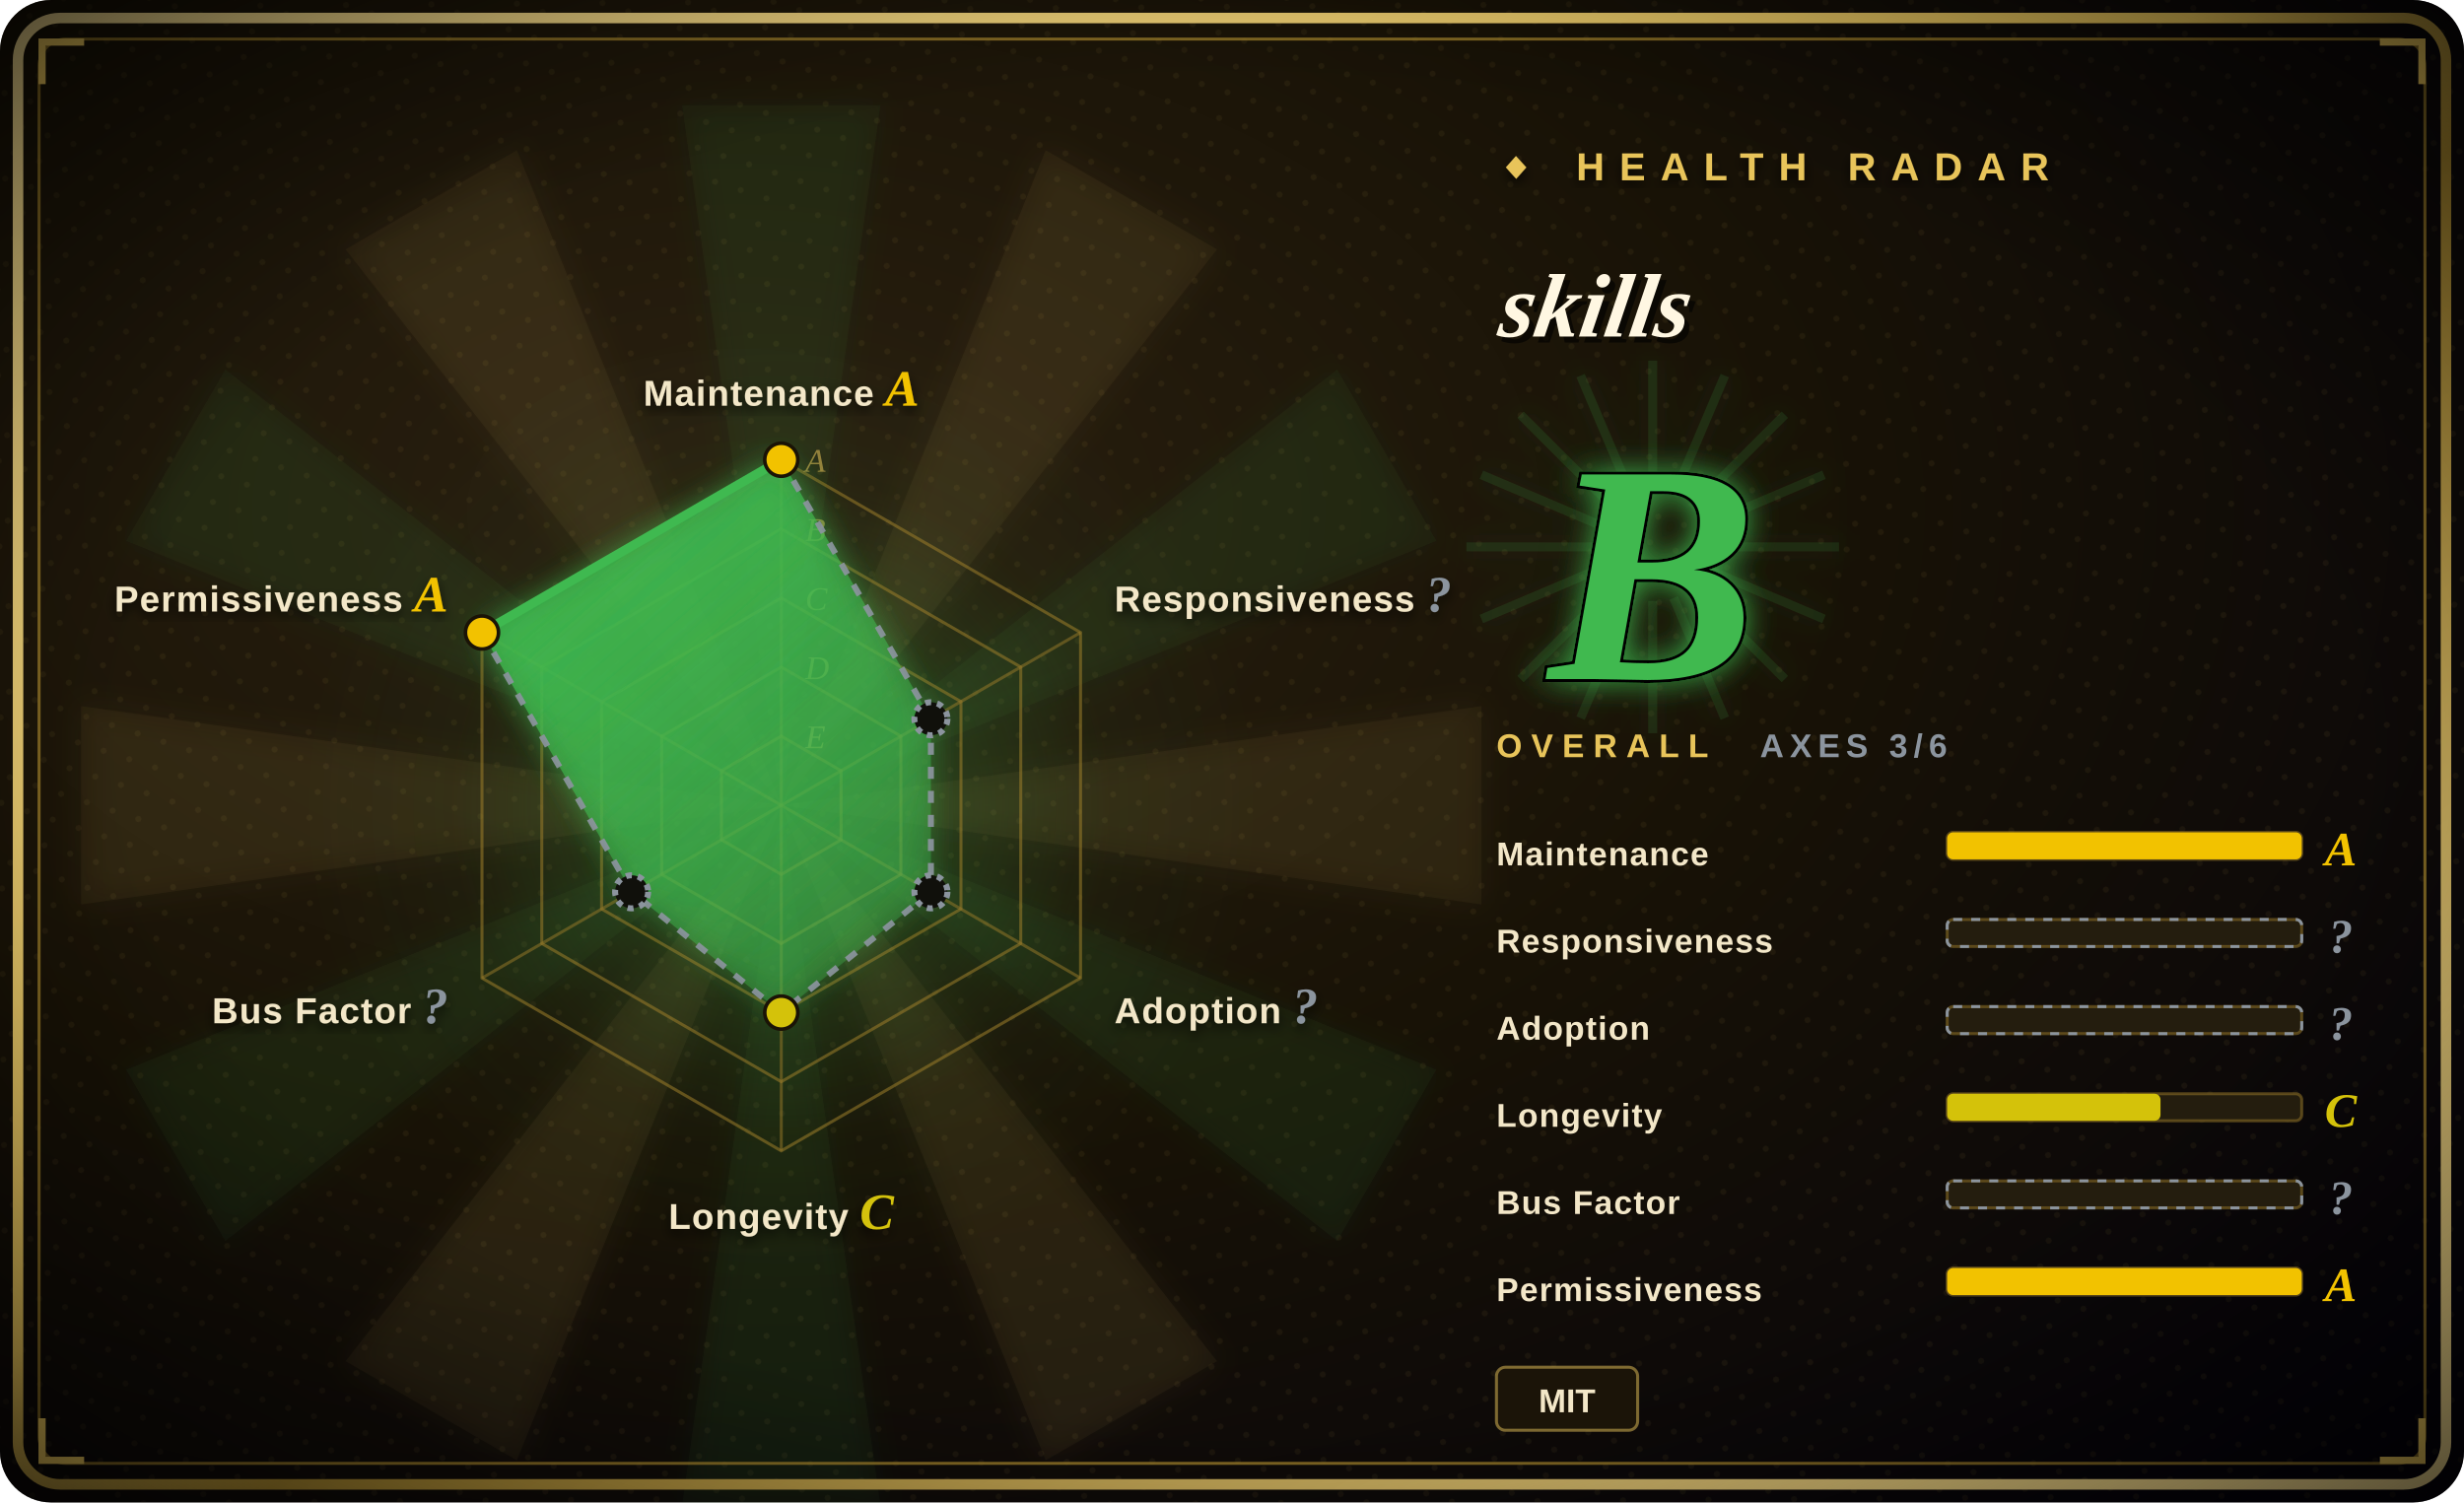
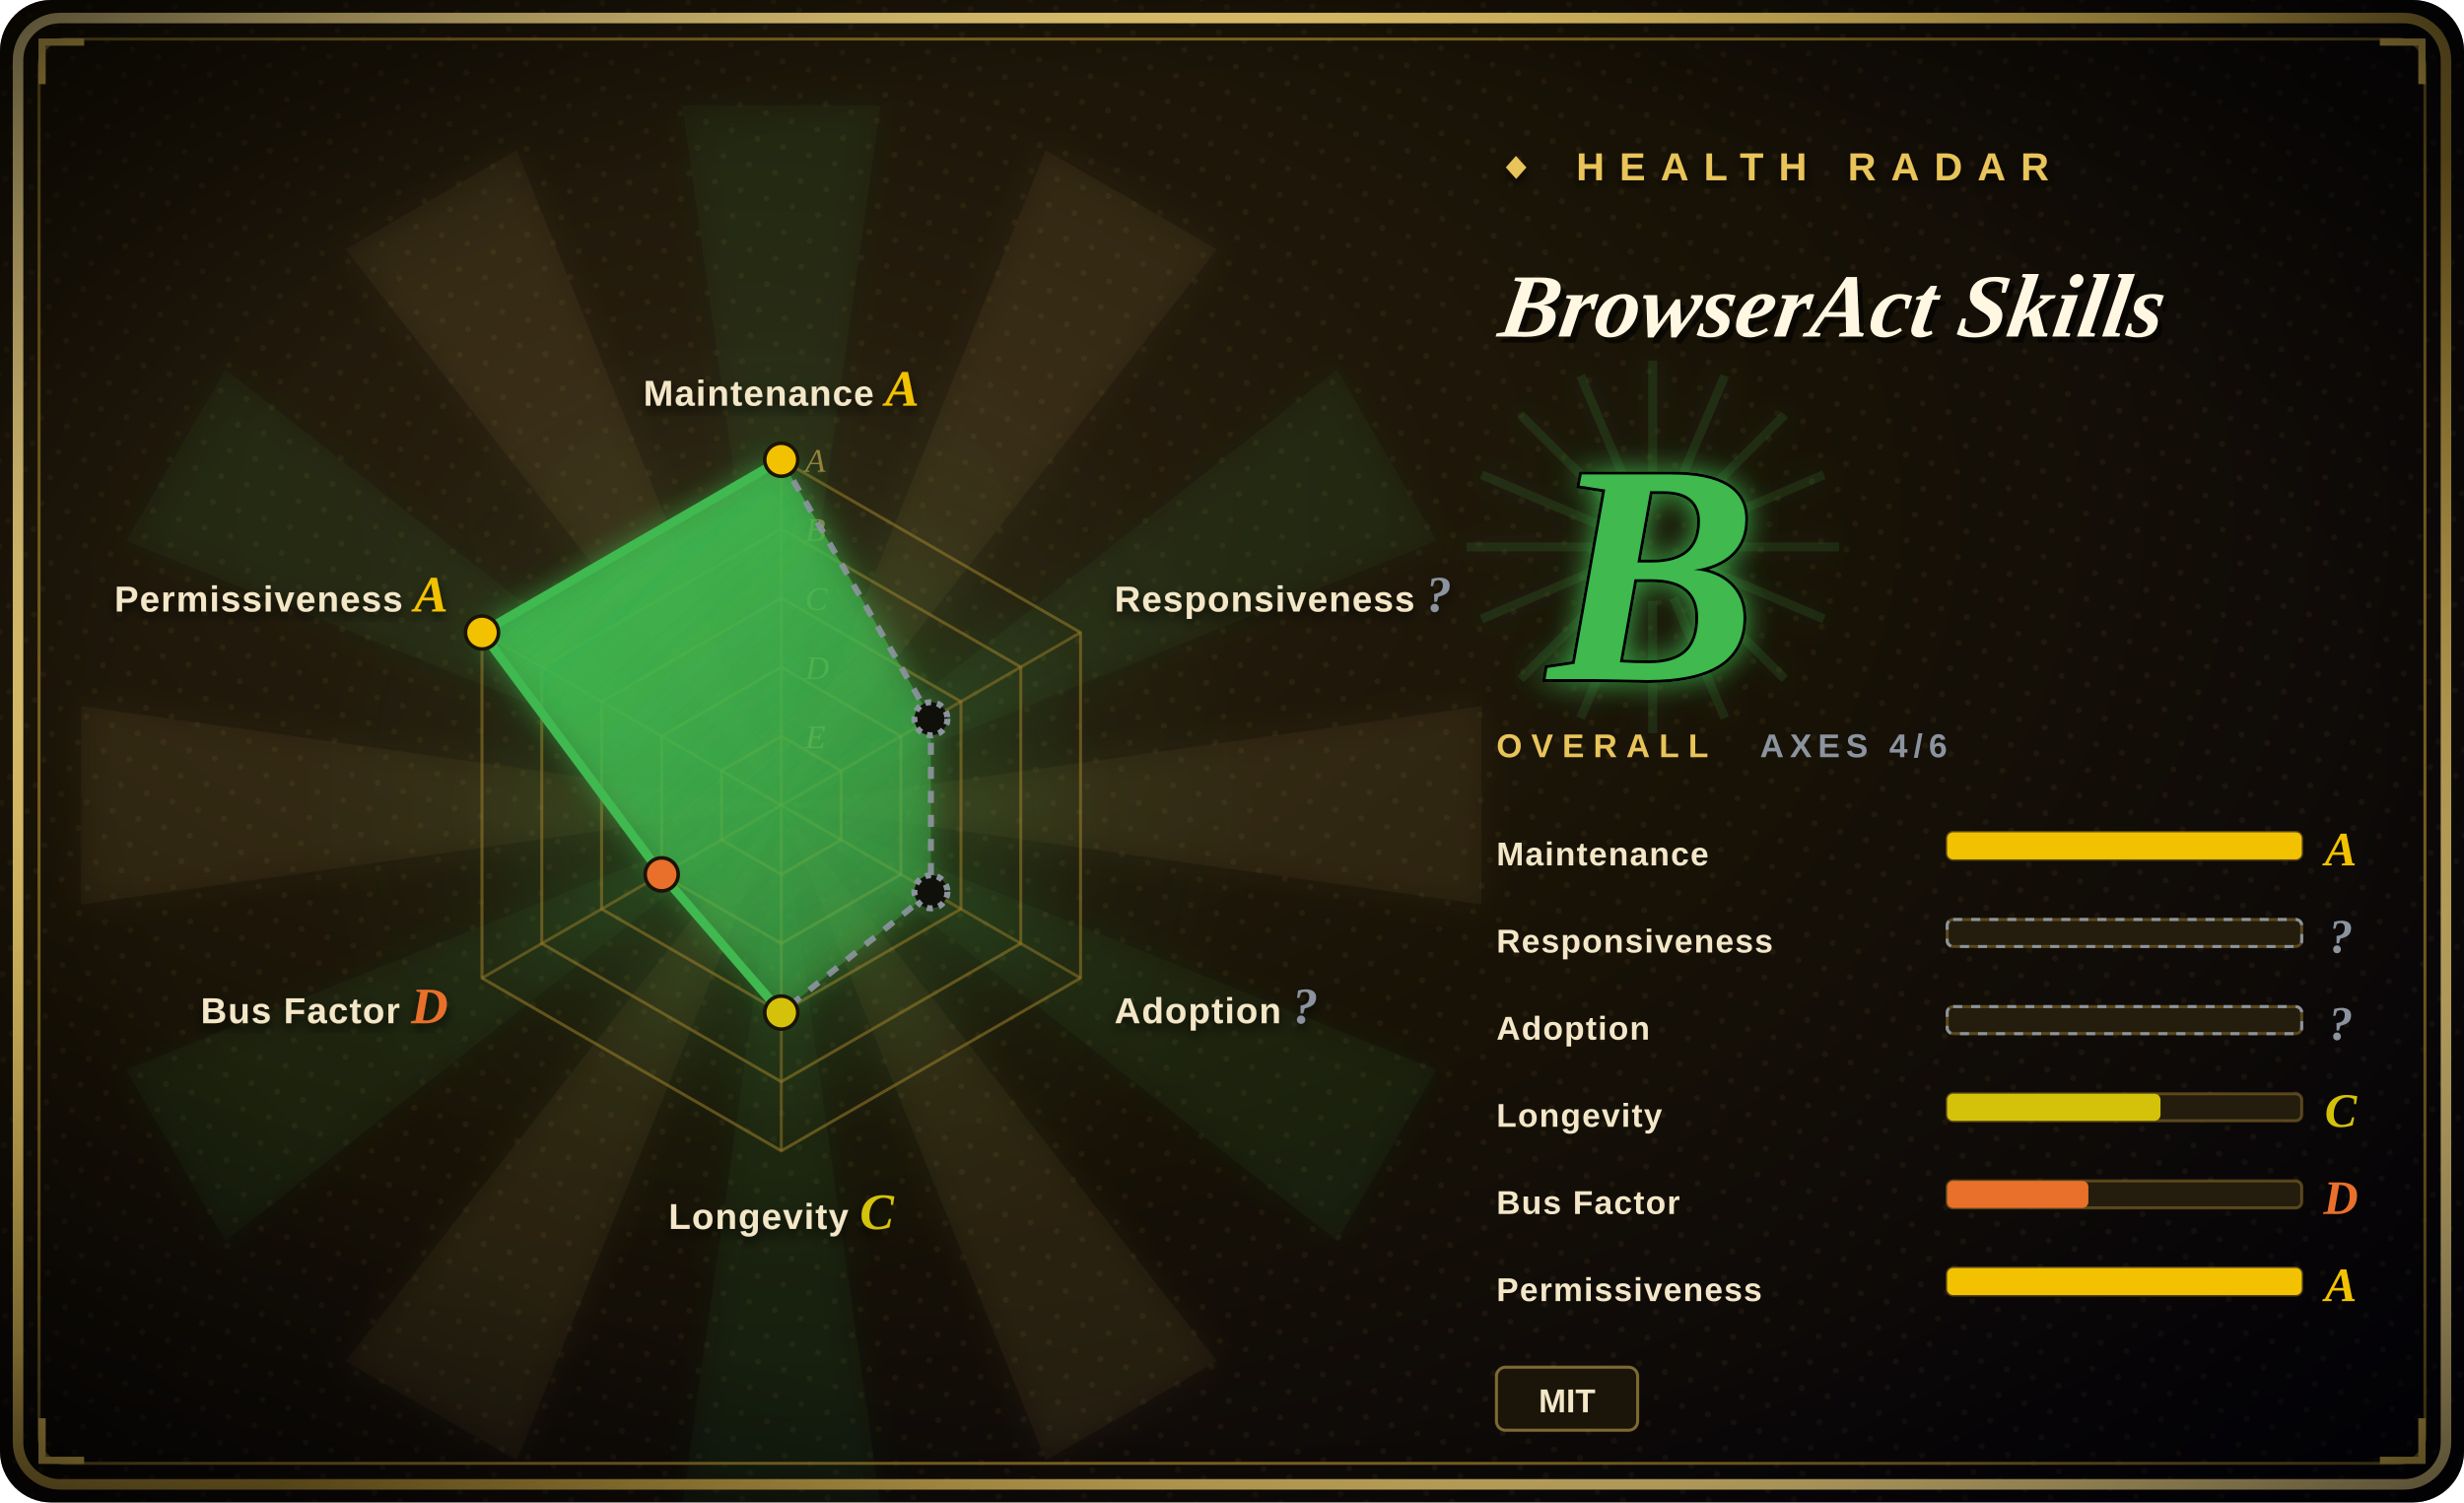
<svg xmlns="http://www.w3.org/2000/svg" width="820" height="500" viewBox="0 0 820 500">
  <defs>
    <radialGradient id="bg" cx="30%" cy="34%" r="90%">
      <stop offset="0%" stop-color="#2a2010" />
      <stop offset="48%" stop-color="#181206" />
      <stop offset="100%" stop-color="#05030a" />
    </radialGradient>
    <radialGradient id="vig" cx="50%" cy="50%" r="72%">
      <stop offset="62%" stop-color="#000000" stop-opacity="0" />
      <stop offset="100%" stop-color="#000000" stop-opacity="0.72" />
    </radialGradient>
    <linearGradient id="frame" x1="0" y1="0" x2="1" y2="1">
      <stop offset="0%" stop-color="#f6dd92" />
      <stop offset="45%" stop-color="#E8C45A" />
      <stop offset="55%" stop-color="#9c7d2a" />
      <stop offset="100%" stop-color="#f6dd92" />
    </linearGradient>
    <linearGradient id="poly" x1="0" y1="0" x2="0.7" y2="1">
      <stop offset="0%" stop-color="#3FB950" stop-opacity="0.92" />
      <stop offset="100%" stop-color="#3FB950" stop-opacity="0.34" />
    </linearGradient>
    <radialGradient id="halo" cx="50%" cy="50%" r="50%">
      <stop offset="0%" stop-color="#3FB950" stop-opacity="0.34" />
      <stop offset="68%" stop-color="#3FB950" stop-opacity="0.04" />
      <stop offset="100%" stop-color="#3FB950" stop-opacity="0" />
    </radialGradient>
    <filter id="glow" x="-60%" y="-60%" width="220%" height="220%">
      <feGaussianBlur stdDeviation="5" result="b" />
      <feMerge>
        <feMergeNode in="b" />
        <feMergeNode in="SourceGraphic" />
      </feMerge>
    </filter>
    <filter id="soft" x="-30%" y="-30%" width="160%" height="160%">
      <feDropShadow dx="0" dy="2" stdDeviation="2" flood-color="#000" flood-opacity="0.7" />
    </filter>
    <pattern id="halftone" width="9" height="9" patternUnits="userSpaceOnUse" patternTransform="rotate(18)">
      <circle cx="2" cy="2" r="1" fill="#E8C45A" fill-opacity="0.06" />
    </pattern>
  </defs>
  <rect width="820" height="500" rx="17" fill="url(#bg)" />
  <rect width="820" height="500" rx="17" fill="url(#halftone)" />
  <g opacity="0.5" filter="url(#glow)">
    <path d="M260,268 L493,235 L493,301 Z" fill="#E8C45A" fill-opacity="0.10" />
    <path d="M260,268 L478,356 L445,413 Z" fill="#3FB950" fill-opacity="0.10" />
    <path d="M260,268 L405,453 L348,486 Z" fill="#E8C45A" fill-opacity="0.10" />
    <path d="M260,268 L293,501 L227,501 Z" fill="#3FB950" fill-opacity="0.10" />
    <path d="M260,268 L172,486 L115,453 Z" fill="#E8C45A" fill-opacity="0.10" />
    <path d="M260,268 L75,413 L42,356 Z" fill="#3FB950" fill-opacity="0.10" />
    <path d="M260,268 L27,301 L27,235 Z" fill="#E8C45A" fill-opacity="0.10" />
    <path d="M260,268 L42,180 L75,123 Z" fill="#3FB950" fill-opacity="0.10" />
    <path d="M260,268 L115,83 L172,50 Z" fill="#E8C45A" fill-opacity="0.10" />
    <path d="M260,268 L227,35 L293,35 Z" fill="#3FB950" fill-opacity="0.10" />
    <path d="M260,268 L348,50 L405,83 Z" fill="#E8C45A" fill-opacity="0.10" />
    <path d="M260,268 L445,123 L478,180 Z" fill="#3FB950" fill-opacity="0.10" />
  </g>
  <circle cx="260" cy="268" r="161" fill="url(#halo)" />
  <rect x="6" y="6" width="808" height="488" rx="14" fill="none" stroke="url(#frame)" stroke-width="3.5" />
  <rect x="13" y="13" width="794" height="474" rx="9" fill="none" stroke="#9c7d2a" stroke-width="1" stroke-opacity="0.8" />
  <path d="M14,28 L14,14 L28,14" fill="none" stroke="#E8C45A" stroke-width="2.4" />
  <path d="M806,28 L806,14 L792,14" fill="none" stroke="#E8C45A" stroke-width="2.4" />
  <path d="M14,472 L14,486 L28,486" fill="none" stroke="#E8C45A" stroke-width="2.4" />
  <path d="M806,472 L806,486 L792,486" fill="none" stroke="#E8C45A" stroke-width="2.4" />
  <rect width="820" height="500" rx="17" fill="url(#vig)" />
  <polygon points="260.0,153.0 359.6,210.5 359.6,325.5 260.0,383.0 160.4,325.5 160.4,210.5" fill="none" stroke="#9c7d2a" stroke-opacity="0.55" stroke-width="1" />
  <polygon points="260.0,176.0 339.7,222.0 339.7,314.0 260.0,360.0 180.3,314.0 180.3,222.0" fill="none" stroke="#9c7d2a" stroke-opacity="0.55" stroke-width="1" />
  <polygon points="260.0,199.0 319.8,233.5 319.8,302.5 260.0,337.0 200.2,302.5 200.2,233.5" fill="none" stroke="#9c7d2a" stroke-opacity="0.55" stroke-width="1" />
  <polygon points="260.0,222.0 299.8,245.0 299.8,291.0 260.0,314.0 220.2,291.0 220.2,245.0" fill="none" stroke="#9c7d2a" stroke-opacity="0.55" stroke-width="1" />
  <polygon points="260.0,245.0 279.9,256.5 279.9,279.5 260.0,291.0 240.1,279.5 240.1,256.5" fill="none" stroke="#9c7d2a" stroke-opacity="0.55" stroke-width="1" />
  <line x1="260" y1="268" x2="260.0" y2="153.0" stroke="#9c7d2a" stroke-opacity="0.5" stroke-width="1" />
  <line x1="260" y1="268" x2="359.6" y2="210.5" stroke="#9c7d2a" stroke-opacity="0.5" stroke-width="1" />
  <line x1="260" y1="268" x2="359.6" y2="325.5" stroke="#9c7d2a" stroke-opacity="0.5" stroke-width="1" />
  <line x1="260" y1="268" x2="260.0" y2="383.0" stroke="#9c7d2a" stroke-opacity="0.5" stroke-width="1" />
  <line x1="260" y1="268" x2="160.4" y2="325.5" stroke="#9c7d2a" stroke-opacity="0.5" stroke-width="1" />
  <line x1="260" y1="268" x2="160.4" y2="210.5" stroke="#9c7d2a" stroke-opacity="0.5" stroke-width="1" />
  <text x="268" y="157.0" font-size="11" font-style="italic" fill="#E8C45A" fill-opacity="0.55" font-family="'Georgia','Times New Roman',serif">A</text>
  <text x="268" y="180.0" font-size="11" font-style="italic" fill="#E8C45A" fill-opacity="0.55" font-family="'Georgia','Times New Roman',serif">B</text>
  <text x="268" y="203.0" font-size="11" font-style="italic" fill="#E8C45A" fill-opacity="0.55" font-family="'Georgia','Times New Roman',serif">C</text>
  <text x="268" y="226.0" font-size="11" font-style="italic" fill="#E8C45A" fill-opacity="0.55" font-family="'Georgia','Times New Roman',serif">D</text>
  <text x="268" y="249.0" font-size="11" font-style="italic" fill="#E8C45A" fill-opacity="0.55" font-family="'Georgia','Times New Roman',serif">E</text>
-   <polygon points="260.0,153.0 309.8,239.2 309.8,296.8 260.0,337.0 210.2,296.8 160.4,210.5" fill="url(#poly)" filter="url(#glow)" />
+   <polygon points="260.0,153.0 309.8,239.2 309.8,296.8 260.0,337.0 220.2,291.0 160.4,210.5" fill="url(#poly)" filter="url(#glow)" />
  <line x1="260.0" y1="153.0" x2="309.8" y2="239.2" stroke="#8B949E" stroke-width="2" stroke-dasharray="4 4" stroke-opacity="0.92" />
  <line x1="309.8" y1="239.2" x2="309.8" y2="296.8" stroke="#8B949E" stroke-width="2" stroke-dasharray="4 4" stroke-opacity="0.92" />
  <line x1="309.8" y1="296.8" x2="260.0" y2="337.0" stroke="#8B949E" stroke-width="2" stroke-dasharray="4 4" stroke-opacity="0.92" />
-   <line x1="260.0" y1="337.0" x2="210.2" y2="296.8" stroke="#8B949E" stroke-width="2" stroke-dasharray="4 4" stroke-opacity="0.92" />
-   <line x1="210.2" y1="296.8" x2="160.4" y2="210.5" stroke="#8B949E" stroke-width="2" stroke-dasharray="4 4" stroke-opacity="0.92" />
+   <line x1="260.0" y1="337.0" x2="220.2" y2="291.0" stroke="#3FB950" stroke-width="3" />
+   <line x1="220.2" y1="291.0" x2="160.4" y2="210.5" stroke="#3FB950" stroke-width="3" />
  <line x1="160.4" y1="210.5" x2="260.0" y2="153.0" stroke="#3FB950" stroke-width="3" />
  <circle cx="260.0" cy="153.0" r="5.5" fill="#F2C200" stroke="#1a1306" stroke-width="1.2" />
  <circle cx="309.8" cy="239.2" r="5.5" fill="#10100b" stroke="#8B949E" stroke-width="2" stroke-dasharray="2 2" />
  <circle cx="309.8" cy="296.8" r="5.5" fill="#10100b" stroke="#8B949E" stroke-width="2" stroke-dasharray="2 2" />
  <circle cx="260.0" cy="337.0" r="5.5" fill="#D4C20A" stroke="#1a1306" stroke-width="1.2" />
-   <circle cx="210.2" cy="296.8" r="5.5" fill="#10100b" stroke="#8B949E" stroke-width="2" stroke-dasharray="2 2" />
+   <circle cx="220.2" cy="291.0" r="5.5" fill="#E8702A" stroke="#1a1306" stroke-width="1.2" />
  <circle cx="160.4" cy="210.5" r="5.5" fill="#F2C200" stroke="#1a1306" stroke-width="1.2" />
  <text x="260.0" y="135.0" font-size="12" font-weight="900" fill="#f3e7c8" text-anchor="middle" font-family="'Arial Black','Helvetica Neue',Arial,sans-serif" letter-spacing="0.4" filter="url(#soft)">Maintenance <tspan fill="#F2C200" font-family="'Georgia','Times New Roman',serif" font-style="italic" font-size="17">A</tspan>
  </text>
  <text x="370.9" y="203.5" font-size="12" font-weight="900" fill="#f3e7c8" text-anchor="start" font-family="'Arial Black','Helvetica Neue',Arial,sans-serif" letter-spacing="0.4" filter="url(#soft)">Responsiveness <tspan fill="#8B949E" font-family="'Georgia','Times New Roman',serif" font-style="italic" font-size="17">?</tspan>
  </text>
  <text x="370.9" y="340.5" font-size="12" font-weight="900" fill="#f3e7c8" text-anchor="start" font-family="'Arial Black','Helvetica Neue',Arial,sans-serif" letter-spacing="0.4" filter="url(#soft)">Adoption <tspan fill="#8B949E" font-family="'Georgia','Times New Roman',serif" font-style="italic" font-size="17">?</tspan>
  </text>
  <text x="260.0" y="409.0" font-size="12" font-weight="900" fill="#f3e7c8" text-anchor="middle" font-family="'Arial Black','Helvetica Neue',Arial,sans-serif" letter-spacing="0.4" filter="url(#soft)">Longevity <tspan fill="#D4C20A" font-family="'Georgia','Times New Roman',serif" font-style="italic" font-size="17">C</tspan>
  </text>
-   <text x="149.1" y="340.5" font-size="12" font-weight="900" fill="#f3e7c8" text-anchor="end" font-family="'Arial Black','Helvetica Neue',Arial,sans-serif" letter-spacing="0.4" filter="url(#soft)">Bus Factor <tspan fill="#8B949E" font-family="'Georgia','Times New Roman',serif" font-style="italic" font-size="17">?</tspan>
+   <text x="149.1" y="340.5" font-size="12" font-weight="900" fill="#f3e7c8" text-anchor="end" font-family="'Arial Black','Helvetica Neue',Arial,sans-serif" letter-spacing="0.4" filter="url(#soft)">Bus Factor <tspan fill="#E8702A" font-family="'Georgia','Times New Roman',serif" font-style="italic" font-size="17">D</tspan>
  </text>
  <text x="149.1" y="203.5" font-size="12" font-weight="900" fill="#f3e7c8" text-anchor="end" font-family="'Arial Black','Helvetica Neue',Arial,sans-serif" letter-spacing="0.4" filter="url(#soft)">Permissiveness <tspan fill="#F2C200" font-family="'Georgia','Times New Roman',serif" font-style="italic" font-size="17">A</tspan>
  </text>
  <text x="498" y="60" font-size="13" letter-spacing="5" fill="#E8C45A" font-weight="900" font-family="'Arial Black','Helvetica Neue',Arial,sans-serif" filter="url(#soft)">◆ HEALTH RADAR</text>
  <g transform="translate(498,112) skewX(-9)">
-     <text x="2" y="2" font-size="30" font-weight="900" font-style="italic" fill="#000" fill-opacity="0.6" font-family="'Georgia','Times New Roman',serif">skills</text>
-     <text x="0" y="0" font-size="30" font-weight="900" font-style="italic" fill="#fff7e2" font-family="'Georgia','Times New Roman',serif">skills</text>
+     <text x="2" y="2" font-size="30" font-weight="900" font-style="italic" fill="#000" fill-opacity="0.6" font-family="'Georgia','Times New Roman',serif">BrowserAct Skills</text>
+     <text x="0" y="0" font-size="30" font-weight="900" font-style="italic" fill="#fff7e2" font-family="'Georgia','Times New Roman',serif">BrowserAct Skills</text>
  </g>
  <line x1="498" y1="124" x2="648" y2="124" stroke="url(#frame)" stroke-width="2" />
  <g opacity="0.85" filter="url(#glow)">
    <line x1="568" y1="182" x2="612" y2="182" stroke="#3FB950" stroke-opacity="0.16" stroke-width="3" />
    <line x1="567" y1="189" x2="607" y2="206" stroke="#3FB950" stroke-opacity="0.16" stroke-width="3" />
    <line x1="563" y1="195" x2="594" y2="226" stroke="#3FB950" stroke-opacity="0.16" stroke-width="3" />
    <line x1="557" y1="199" x2="574" y2="239" stroke="#3FB950" stroke-opacity="0.16" stroke-width="3" />
    <line x1="550" y1="200" x2="550" y2="244" stroke="#3FB950" stroke-opacity="0.16" stroke-width="3" />
    <line x1="543" y1="199" x2="526" y2="239" stroke="#3FB950" stroke-opacity="0.16" stroke-width="3" />
    <line x1="537" y1="195" x2="506" y2="226" stroke="#3FB950" stroke-opacity="0.16" stroke-width="3" />
    <line x1="533" y1="189" x2="493" y2="206" stroke="#3FB950" stroke-opacity="0.16" stroke-width="3" />
    <line x1="532" y1="182" x2="488" y2="182" stroke="#3FB950" stroke-opacity="0.16" stroke-width="3" />
    <line x1="533" y1="175" x2="493" y2="158" stroke="#3FB950" stroke-opacity="0.16" stroke-width="3" />
    <line x1="537" y1="169" x2="506" y2="138" stroke="#3FB950" stroke-opacity="0.16" stroke-width="3" />
    <line x1="543" y1="165" x2="526" y2="125" stroke="#3FB950" stroke-opacity="0.16" stroke-width="3" />
    <line x1="550" y1="164" x2="550" y2="120" stroke="#3FB950" stroke-opacity="0.16" stroke-width="3" />
    <line x1="557" y1="165" x2="574" y2="125" stroke="#3FB950" stroke-opacity="0.16" stroke-width="3" />
    <line x1="563" y1="169" x2="594" y2="138" stroke="#3FB950" stroke-opacity="0.16" stroke-width="3" />
    <line x1="567" y1="175" x2="607" y2="158" stroke="#3FB950" stroke-opacity="0.16" stroke-width="3" />
  </g>
  <text x="550" y="226" font-size="104" font-weight="900" font-style="italic" text-anchor="middle" fill="#3FB950" stroke="#000" stroke-width="2" paint-order="stroke" font-family="'Georgia','Times New Roman',serif" filter="url(#glow)">B</text>
  <text x="498" y="252" font-size="11" letter-spacing="3" fill="#E8C45A" font-family="'Arial Black','Helvetica Neue',Arial,sans-serif" font-weight="900">OVERALL</text>
-   <text x="648" y="252" font-size="11" letter-spacing="2" fill="#8B949E" font-family="'Arial Black','Helvetica Neue',Arial,sans-serif" font-weight="900" text-anchor="end">AXES 3/6</text>
+   <text x="648" y="252" font-size="11" letter-spacing="2" fill="#8B949E" font-family="'Arial Black','Helvetica Neue',Arial,sans-serif" font-weight="900" text-anchor="end">AXES 4/6</text>
  <text x="498" y="288" font-size="11" font-weight="900" fill="#f3e7c8" font-family="'Arial Black','Helvetica Neue',Arial,sans-serif" letter-spacing="0.4">Maintenance</text>
  <rect x="648" y="277" width="118" height="9" rx="2" fill="#241d0e" stroke="#9c7d2a" stroke-opacity="0.5" />
  <rect x="648" y="277" width="118" height="9" rx="2" fill="#F2C200" />
  <text x="779" y="288" font-size="16" font-weight="900" font-style="italic" fill="#F2C200" font-family="'Georgia','Times New Roman',serif" text-anchor="middle">A</text>
  <text x="498" y="317" font-size="11" font-weight="900" fill="#f3e7c8" font-family="'Arial Black','Helvetica Neue',Arial,sans-serif" letter-spacing="0.4">Responsiveness</text>
  <rect x="648" y="306" width="118" height="9" rx="2" fill="#241d0e" stroke="#9c7d2a" stroke-opacity="0.5" />
  <rect x="648" y="306" width="118" height="9" rx="2" fill="none" stroke="#8B949E" stroke-dasharray="3 3" />
  <text x="779" y="317" font-size="16" font-weight="900" font-style="italic" fill="#8B949E" font-family="'Georgia','Times New Roman',serif" text-anchor="middle">?</text>
  <text x="498" y="346" font-size="11" font-weight="900" fill="#f3e7c8" font-family="'Arial Black','Helvetica Neue',Arial,sans-serif" letter-spacing="0.4">Adoption</text>
  <rect x="648" y="335" width="118" height="9" rx="2" fill="#241d0e" stroke="#9c7d2a" stroke-opacity="0.5" />
  <rect x="648" y="335" width="118" height="9" rx="2" fill="none" stroke="#8B949E" stroke-dasharray="3 3" />
  <text x="779" y="346" font-size="16" font-weight="900" font-style="italic" fill="#8B949E" font-family="'Georgia','Times New Roman',serif" text-anchor="middle">?</text>
  <text x="498" y="375" font-size="11" font-weight="900" fill="#f3e7c8" font-family="'Arial Black','Helvetica Neue',Arial,sans-serif" letter-spacing="0.4">Longevity</text>
  <rect x="648" y="364" width="118" height="9" rx="2" fill="#241d0e" stroke="#9c7d2a" stroke-opacity="0.5" />
  <rect x="648" y="364" width="71" height="9" rx="2" fill="#D4C20A" />
  <text x="779" y="375" font-size="16" font-weight="900" font-style="italic" fill="#D4C20A" font-family="'Georgia','Times New Roman',serif" text-anchor="middle">C</text>
  <text x="498" y="404" font-size="11" font-weight="900" fill="#f3e7c8" font-family="'Arial Black','Helvetica Neue',Arial,sans-serif" letter-spacing="0.4">Bus Factor</text>
  <rect x="648" y="393" width="118" height="9" rx="2" fill="#241d0e" stroke="#9c7d2a" stroke-opacity="0.5" />
-   <rect x="648" y="393" width="118" height="9" rx="2" fill="none" stroke="#8B949E" stroke-dasharray="3 3" />
-   <text x="779" y="404" font-size="16" font-weight="900" font-style="italic" fill="#8B949E" font-family="'Georgia','Times New Roman',serif" text-anchor="middle">?</text>
+   <rect x="648" y="393" width="47" height="9" rx="2" fill="#E8702A" />
+   <text x="779" y="404" font-size="16" font-weight="900" font-style="italic" fill="#E8702A" font-family="'Georgia','Times New Roman',serif" text-anchor="middle">D</text>
  <text x="498" y="433" font-size="11" font-weight="900" fill="#f3e7c8" font-family="'Arial Black','Helvetica Neue',Arial,sans-serif" letter-spacing="0.4">Permissiveness</text>
  <rect x="648" y="422" width="118" height="9" rx="2" fill="#241d0e" stroke="#9c7d2a" stroke-opacity="0.5" />
  <rect x="648" y="422" width="118" height="9" rx="2" fill="#F2C200" />
  <text x="779" y="433" font-size="16" font-weight="900" font-style="italic" fill="#F2C200" font-family="'Georgia','Times New Roman',serif" text-anchor="middle">A</text>
  <rect x="498" y="455" width="47" height="21" rx="3" fill="#1b1408" stroke="#E8C45A" stroke-opacity="0.5" />
  <text x="521.5" y="470" font-size="11" font-weight="700" fill="#f3e7c8" text-anchor="middle" font-family="'Arial Black','Helvetica Neue',Arial,sans-serif">MIT</text>
</svg>
